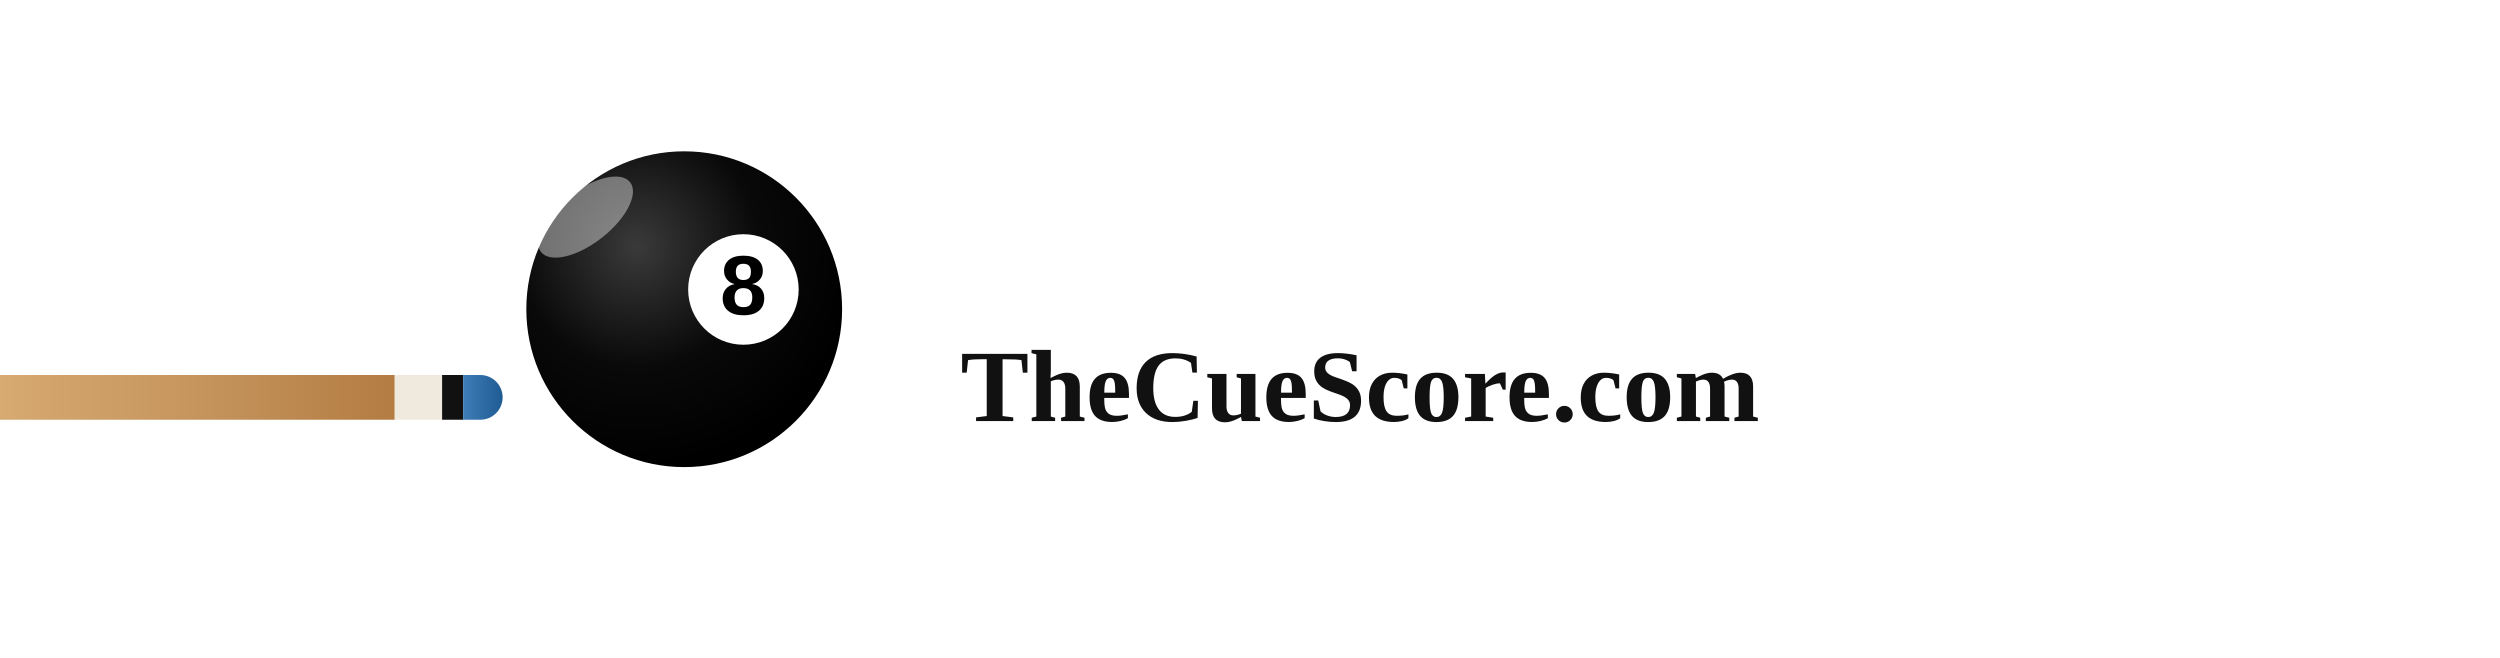
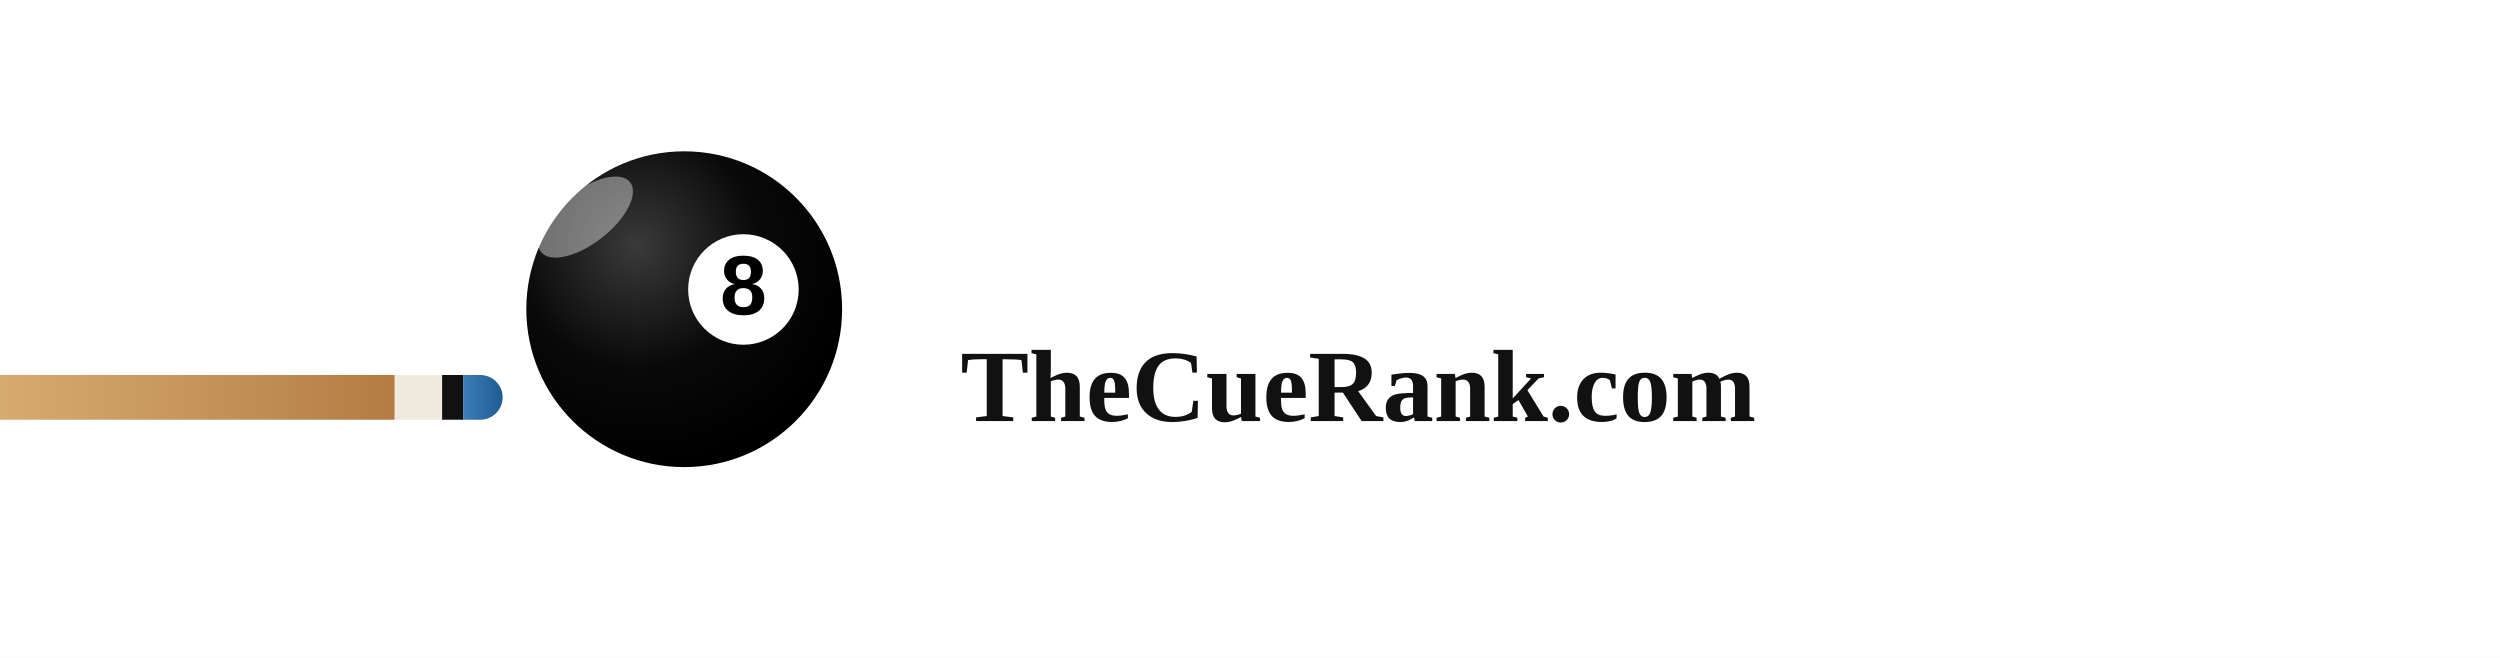
<svg xmlns="http://www.w3.org/2000/svg" width="1900" height="500" viewBox="0 0 1900 500">
  <defs>
    <radialGradient id="ballGrad" cx="35%" cy="30%" r="70%">
      <stop offset="0%" stop-color="#3a3a3a" />
      <stop offset="55%" stop-color="#090909" />
      <stop offset="100%" stop-color="#000000" />
    </radialGradient>
    <linearGradient id="woodGrad" x1="0%" y1="0%" x2="100%" y2="0%">
      <stop offset="0%" stop-color="#d7aa72" />
      <stop offset="60%" stop-color="#c19058" />
      <stop offset="100%" stop-color="#b47c42" />
    </linearGradient>
    <linearGradient id="tipGrad" x1="0%" y1="0%" x2="100%" y2="0%">
      <stop offset="0%" stop-color="#3e7db8" />
      <stop offset="100%" stop-color="#1f5b93" />
    </linearGradient>
  </defs>
  <rect width="100%" height="100%" fill="white" />
  <rect x="0" y="285" width="300" height="34" fill="url(#woodGrad)" />
  <rect x="300" y="285" width="36" height="34" fill="#efe9de" />
  <rect x="336" y="285" width="16" height="34" fill="#111111" />
  <path d="M352 285 L365 285 A17 17 0 0 1 365 319 L352 319 Z" fill="url(#tipGrad)" />
  <circle cx="520" cy="235" r="120" fill="url(#ballGrad)" />
  <ellipse cx="445" cy="165" rx="43" ry="20" transform="rotate(-38 445 165)" fill="#ffffff66" />
  <circle cx="565" cy="220" r="42" fill="white" />
  <text x="565" y="239" font-family="Arial, Helvetica, sans-serif" font-size="64" font-weight="700" text-anchor="middle" fill="black">8</text>
  <text x="730" y="320" font-family="Georgia, 'Times New Roman', serif" font-size="78" font-weight="700" fill="#111111">
-     TheCueScore.com
+     TheCueRank.com
  </text>
</svg>
